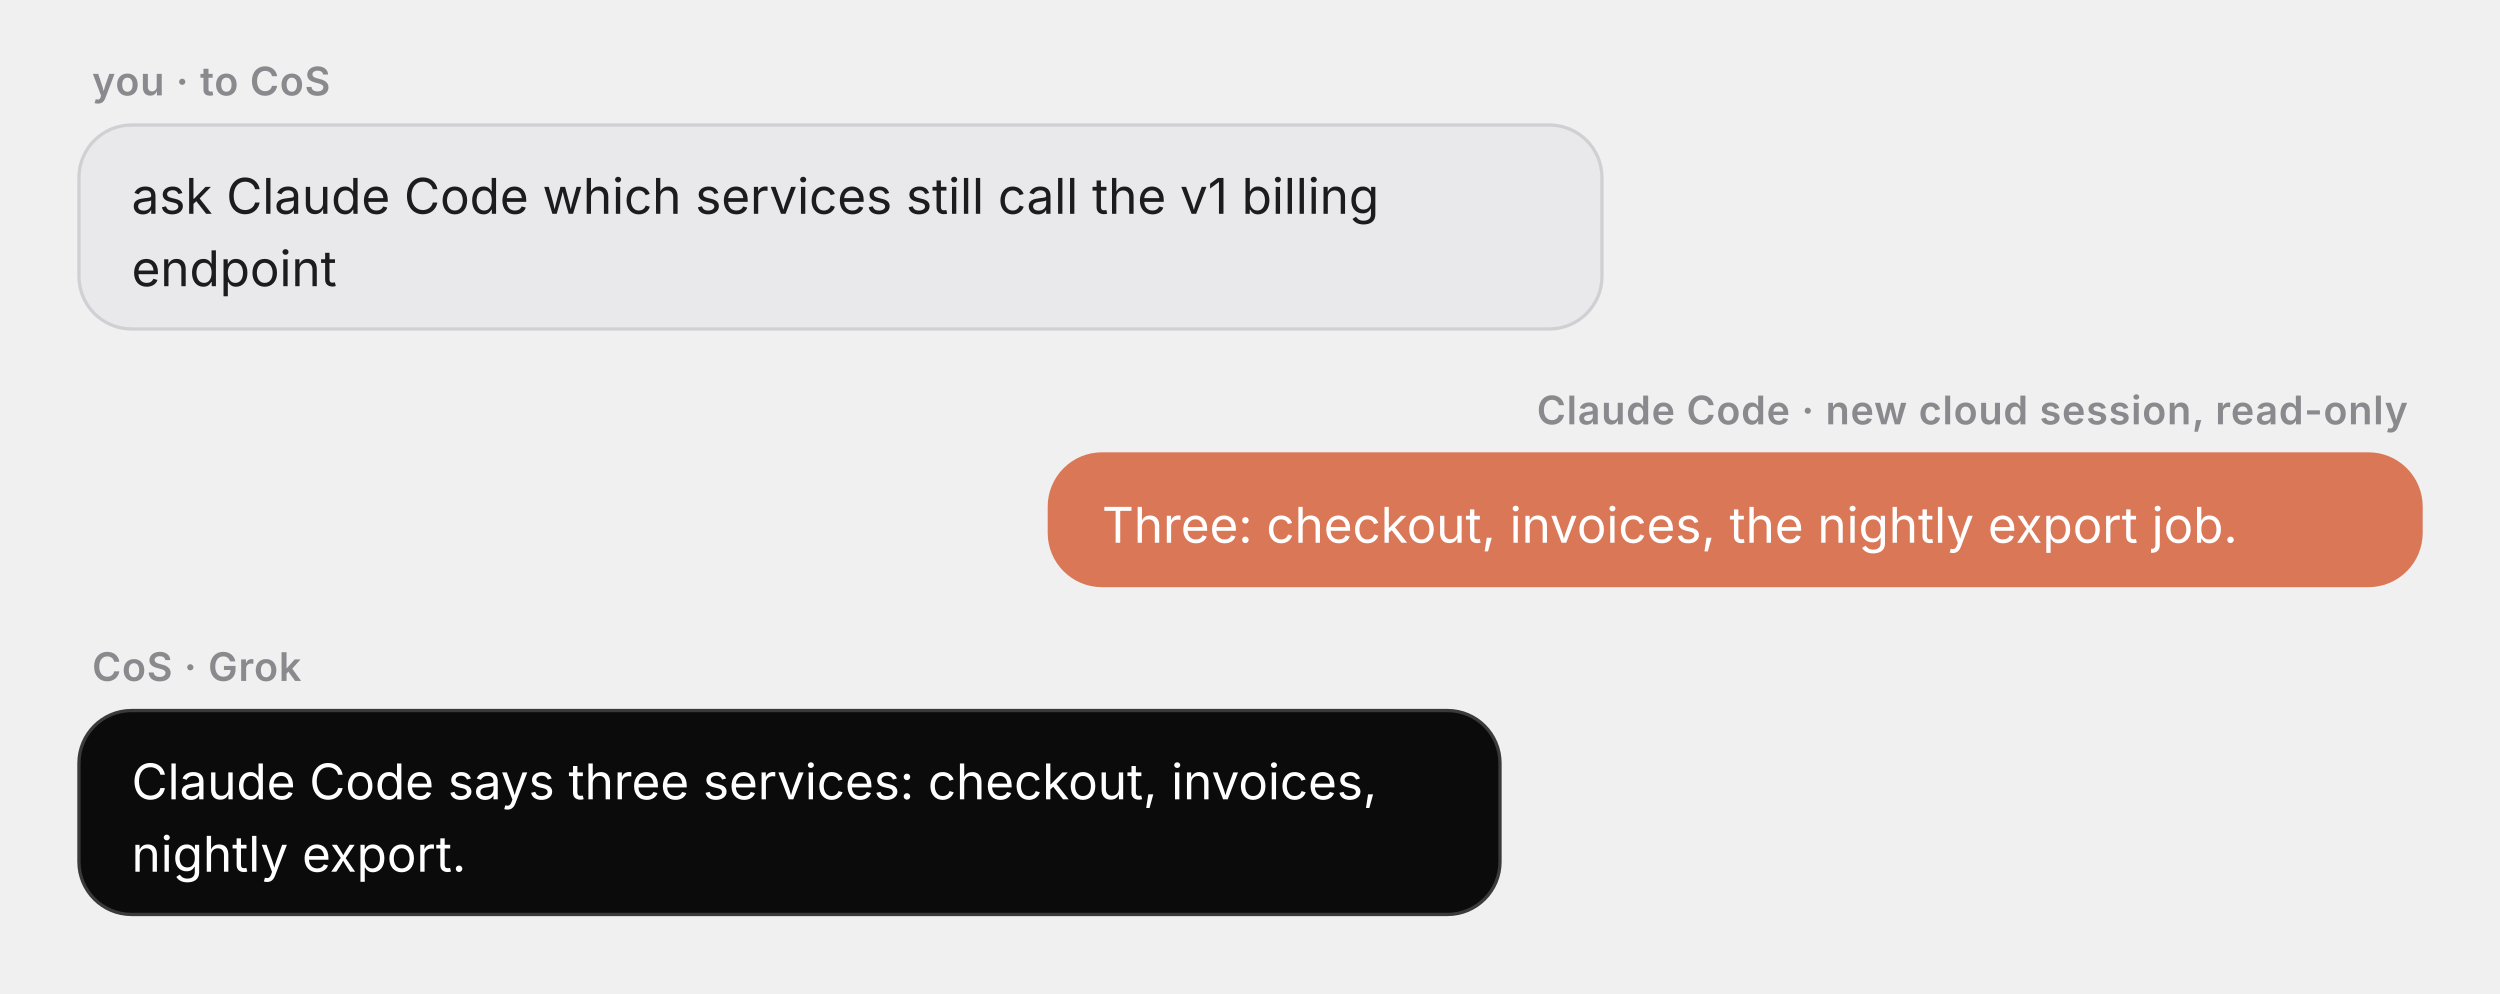
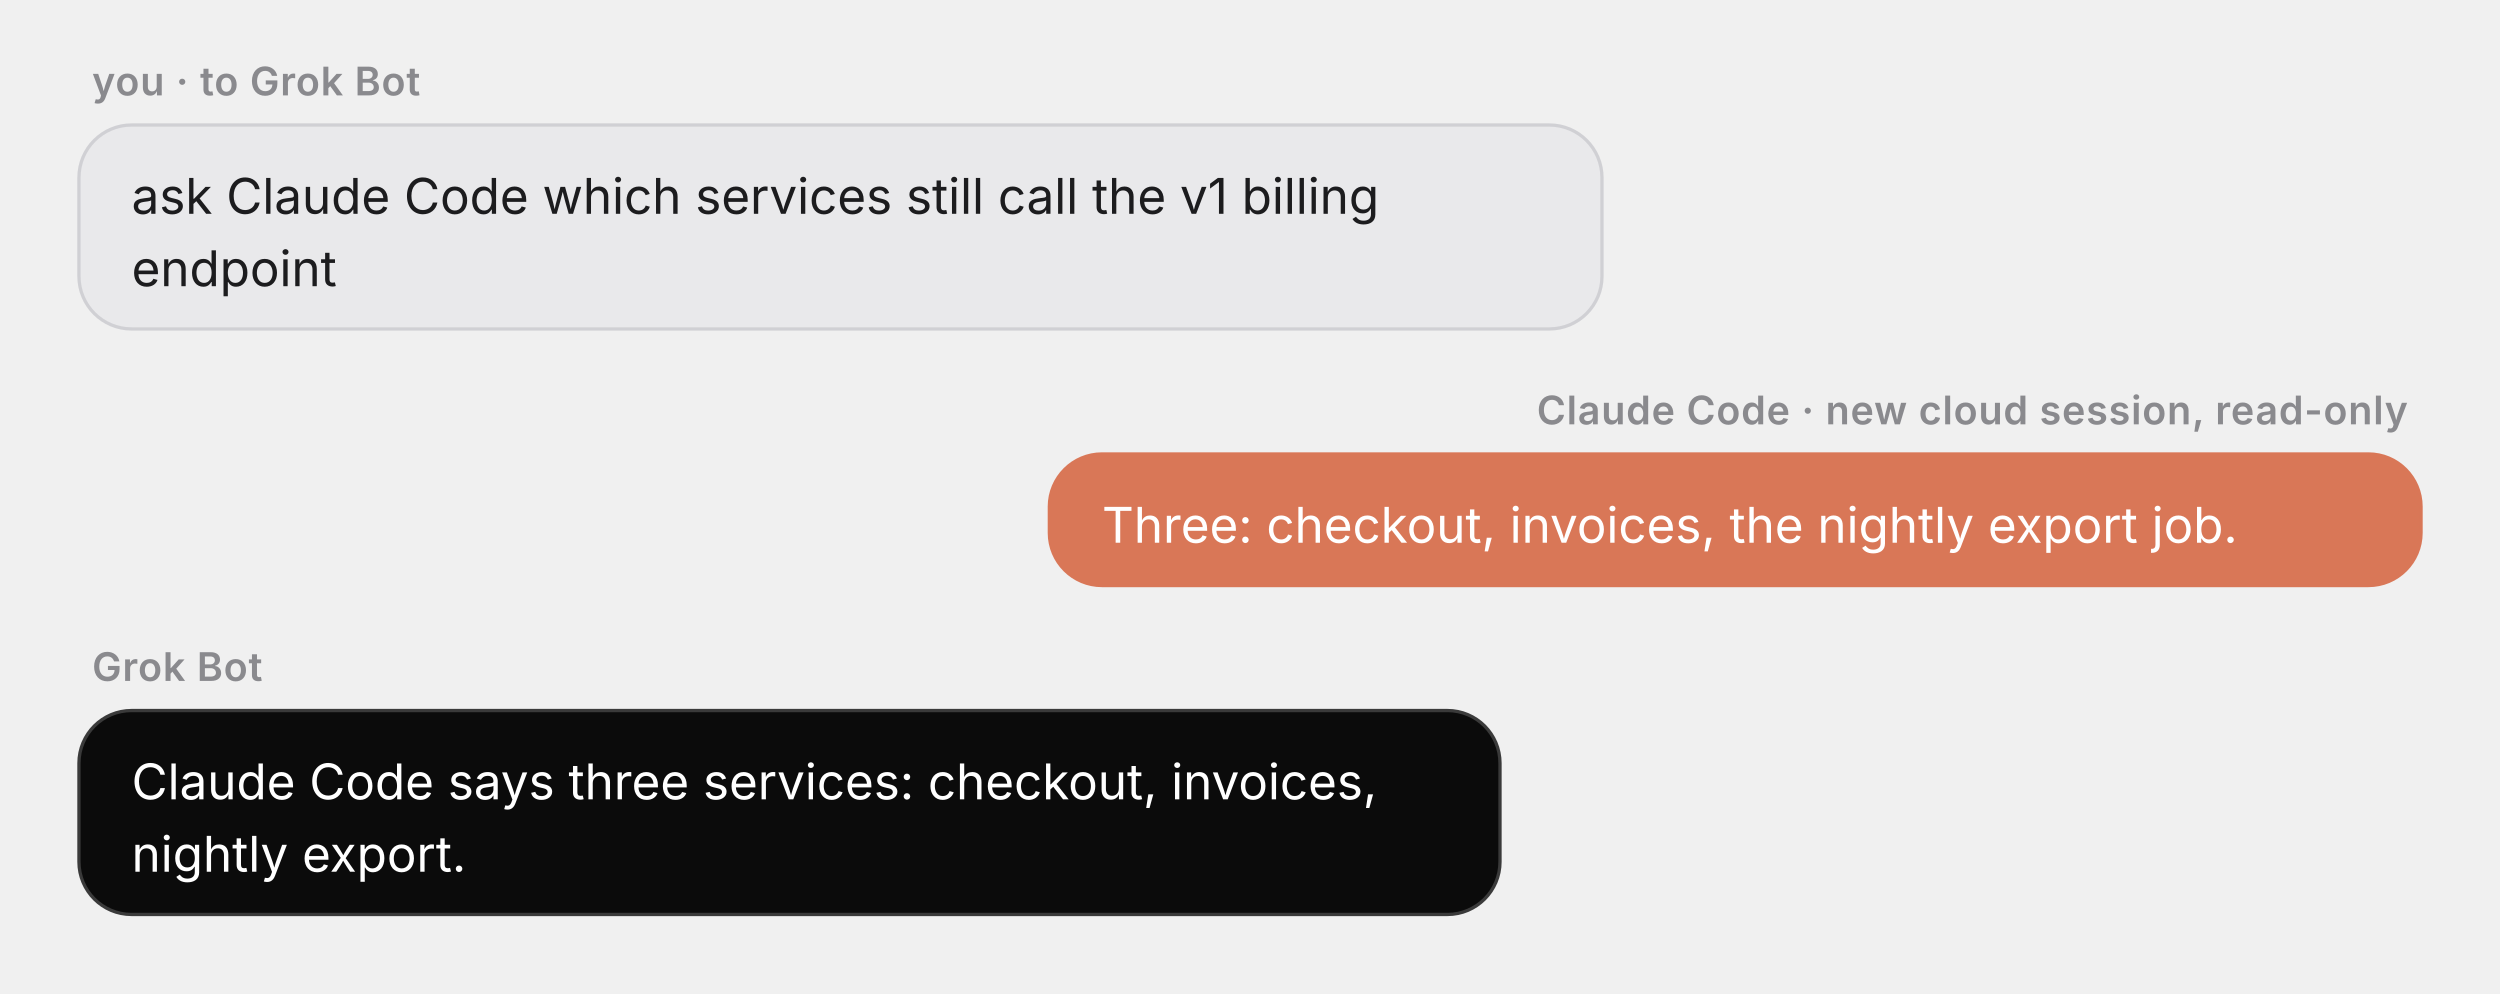
- <svg xmlns="http://www.w3.org/2000/svg" width="760" height="302" viewBox="0 0 760 302" role="img" aria-label="you: ask Claude Code which services still call the v1 billing endpoint / Claude Code: Three: checkout, invoices, the nightly export job. / CoS · Grok: Claude Code says three services: checkout, invoices, nightly export.">
+ <svg xmlns="http://www.w3.org/2000/svg" width="760" height="302" viewBox="0 0 760 302" role="img" aria-label="you: ask Claude Code which services still call the v1 billing endpoint / Claude Code: Three: checkout, invoices, the nightly export job. / Grok Bot: Claude Code says three services: checkout, invoices, nightly export.">
  <style>text{font-family:-apple-system,BlinkMacSystemFont,"Segoe UI",Inter,Helvetica,Arial,sans-serif}.b{font-size:15px}.l{font-size:12px;font-weight:600;fill:#8a8a8e;letter-spacing:.02em}</style>
-   <text class="l" x="28" y="29" text-anchor="start">you · to CoS</text>
+   <text class="l" x="28" y="29" text-anchor="start">you · to Grok Bot</text>
  <rect x="24" y="38" width="463" height="62" rx="16" fill="#e9e9eb" stroke="#d0d0d4" />
  <text class="b" x="40" y="65" fill="#1c1c1e">ask Claude Code which services still call the v1 billing</text>
  <text class="b" x="40" y="87" fill="#1c1c1e">endpoint</text>
  <text class="l" x="732" y="129" text-anchor="end">Claude Code · new cloud session, read-only</text>
  <rect x="319" y="138" width="417" height="40" rx="16" fill="#D97757" stroke="#D97757" />
  <text class="b" x="335" y="165" fill="#ffffff">Three: checkout, invoices, the nightly export job.</text>
-   <text class="l" x="28" y="207" text-anchor="start">CoS · Grok</text>
+   <text class="l" x="28" y="207" text-anchor="start">Grok Bot</text>
  <rect x="24" y="216" width="432" height="62" rx="16" fill="#0b0b0b" stroke="#3a3a3a" />
  <text class="b" x="40" y="243" fill="#ffffff">Claude Code says three services: checkout, invoices,</text>
  <text class="b" x="40" y="265" fill="#ffffff">nightly export.</text>
</svg>
